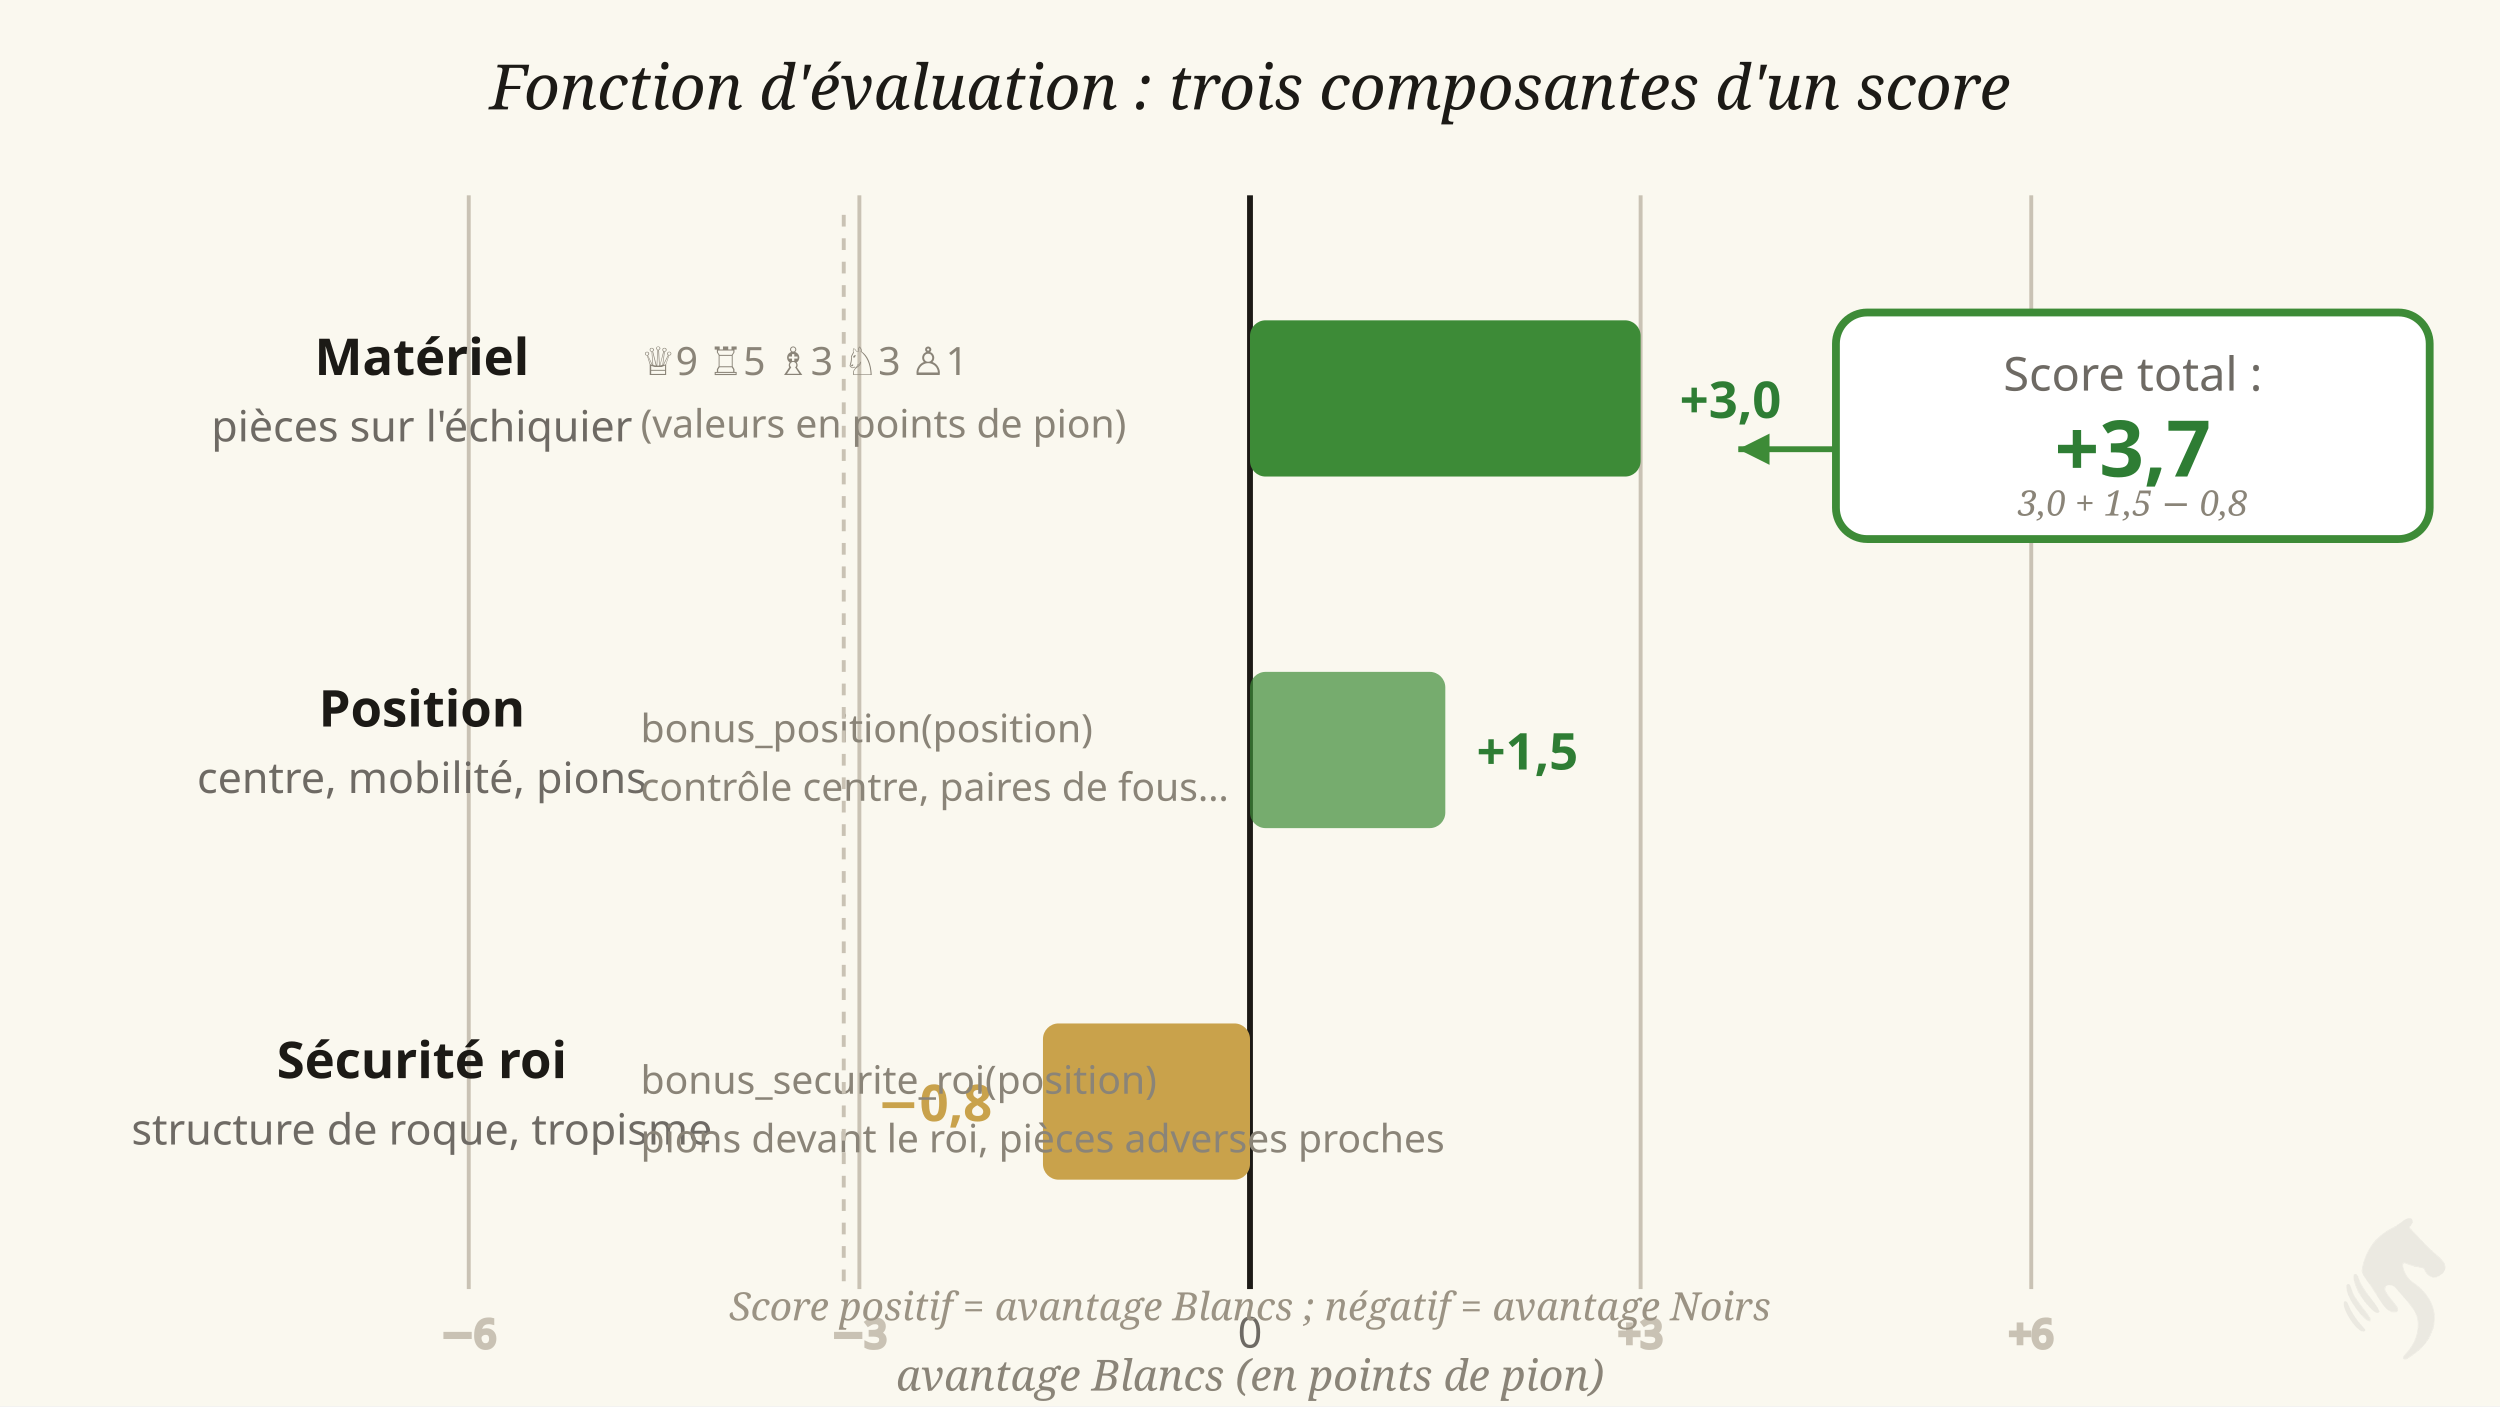
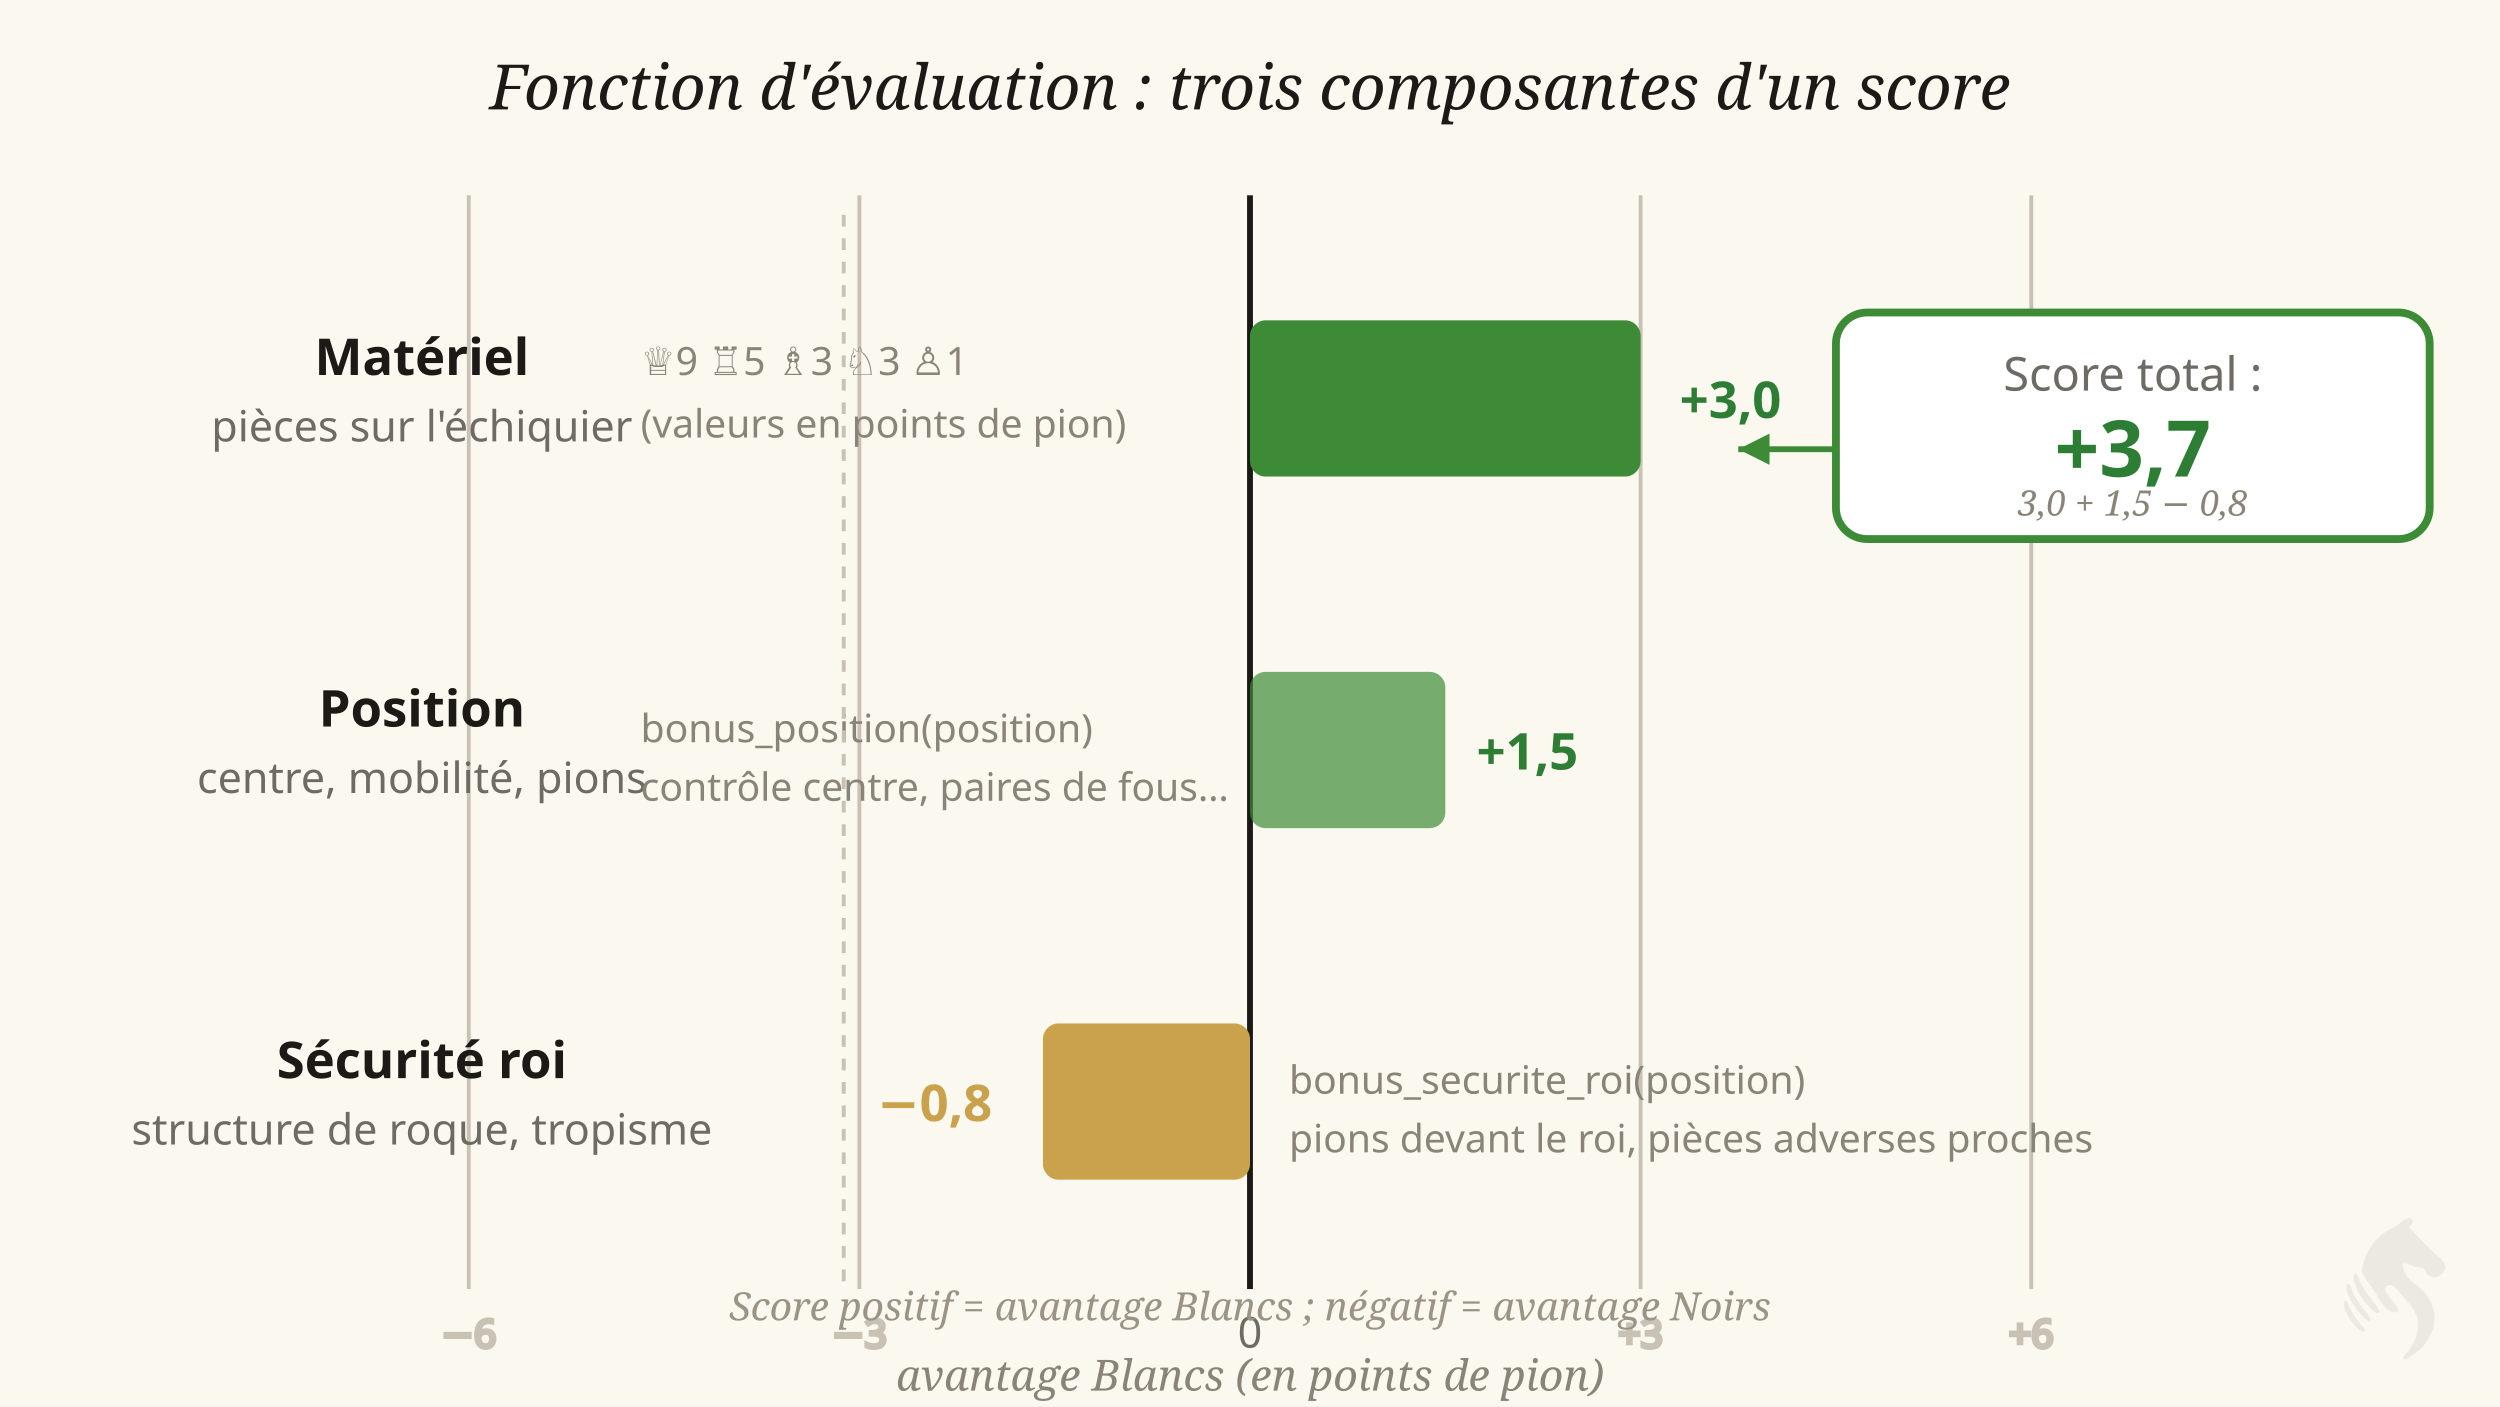
<svg xmlns="http://www.w3.org/2000/svg" width="640" height="360" viewBox="0 0 640 360" role="img" aria-labelledby="mm2">
  <rect width="640" height="360" fill="#faf8ef" />
  <text x="320" y="28" text-anchor="middle" font-family="Georgia, serif" font-size="16" font-style="italic" fill="#1c1a16">Fonction d'évaluation : trois composantes d'un score</text>
  <line x1="320" y1="50" x2="320" y2="330" stroke="#1c1a16" stroke-width="1.5" />
  <text x="320" y="345" text-anchor="middle" font-family="system-ui, sans-serif" font-size="11" fill="#6e6a64">0</text>
  <g stroke="#c9c2b4" stroke-width="1" font-family="system-ui, sans-serif" font-size="10" fill="#9b9384" text-anchor="middle">
    <line x1="220" y1="50" x2="220" y2="330" />
    <text x="220" y="345">−3</text>
    <line x1="120" y1="50" x2="120" y2="330" />
    <text x="120" y="345">−6</text>
    <line x1="420" y1="50" x2="420" y2="330" />
    <text x="420" y="345">+3</text>
    <line x1="520" y1="50" x2="520" y2="330" />
    <text x="520" y="345">+6</text>
  </g>
  <text x="320" y="356" text-anchor="middle" font-family="Georgia, serif" font-size="11" font-style="italic" fill="#8a8478">avantage Blancs (en points de pion)</text>
  <rect x="320" y="82" width="100" height="40" rx="4" fill="#3d8b37" />
  <text x="430" y="107" font-family="system-ui, sans-serif" font-size="13" font-weight="700" fill="#2e7d34">+3,0</text>
  <text x="108" y="96" text-anchor="middle" font-family="system-ui, sans-serif" font-size="13" font-weight="700" fill="#1c1a16">Matériel</text>
  <text x="108" y="113" text-anchor="middle" font-family="system-ui, sans-serif" font-size="11" fill="#6e6a64">pièces sur l'échiquier</text>
  <text x="164" y="96" font-family="system-ui, sans-serif" font-size="10" fill="#8a8478">♕9  ♖5  ♗3  ♘3  ♙1</text>
  <text x="164" y="112" font-family="system-ui, sans-serif" font-size="10" fill="#8a8478">(valeurs en points de pion)</text>
  <rect x="320" y="172" width="50" height="40" rx="4" fill="#3d8b37" opacity="0.7" />
  <text x="378" y="197" font-family="system-ui, sans-serif" font-size="13" font-weight="700" fill="#2e7d34">+1,5</text>
  <text x="108" y="186" text-anchor="middle" font-family="system-ui, sans-serif" font-size="13" font-weight="700" fill="#1c1a16">Position</text>
  <text x="108" y="203" text-anchor="middle" font-family="system-ui, sans-serif" font-size="11" fill="#6e6a64">centre, mobilité, pions</text>
  <text x="164" y="190" font-family="system-ui, sans-serif" font-size="10" fill="#8a8478">bonus_position(position)</text>
  <text x="164" y="205" font-family="system-ui, sans-serif" font-size="10" fill="#8a8478">contrôle centre, paires de fous…</text>
  <rect x="267" y="262" width="53" height="40" rx="4" fill="#c9a24b" />
  <text x="254" y="287" text-anchor="end" font-family="system-ui, sans-serif" font-size="13" font-weight="700" fill="#c9a24b">−0,8</text>
  <text x="108" y="276" text-anchor="middle" font-family="system-ui, sans-serif" font-size="13" font-weight="700" fill="#1c1a16">Sécurité roi</text>
  <text x="108" y="293" text-anchor="middle" font-family="system-ui, sans-serif" font-size="11" fill="#6e6a64">structure de roque, tropisme</text>
-   <text x="164" y="280" font-family="system-ui, sans-serif" font-size="10" fill="#8a8478">bonus_securite_roi(position)</text>
-   <text x="164" y="295" font-family="system-ui, sans-serif" font-size="10" fill="#8a8478">pions devant le roi, pièces adverses proches</text>
+   <text x="330" y="280" font-family="system-ui, sans-serif" font-size="10" fill="#8a8478">bonus_securite_roi(position)</text>
+   <text x="330" y="295" font-family="system-ui, sans-serif" font-size="10" fill="#8a8478">pions devant le roi, pièces adverses proches</text>
  <line x1="216" y1="55" x2="216" y2="330" stroke="#c9c2b4" stroke-width="1" stroke-dasharray="3 3" />
  <rect x="470" y="80" width="152" height="58" rx="8" fill="#fff" stroke="#3d8b37" stroke-width="2" />
  <text x="546" y="100" text-anchor="middle" font-family="system-ui, sans-serif" font-size="12" fill="#6e6a64">Score total :</text>
  <text x="546" y="122" text-anchor="middle" font-family="system-ui, sans-serif" font-size="20" font-weight="800" fill="#2e7d34">+3,7</text>
  <text x="546" y="132" text-anchor="middle" font-family="Georgia, serif" font-size="9" font-style="italic" fill="#8a8478">3,0 + 1,5 − 0,8</text>
  <line x1="470" y1="115" x2="445" y2="115" stroke="#3d8b37" stroke-width="1.5" />
  <polygon points="445,115 453,111 453,119" fill="#3d8b37" />
  <text x="320" y="338" text-anchor="middle" font-family="Georgia, serif" font-size="10" font-style="italic" fill="#9b9384">Score positif = avantage Blancs ; négatif = avantage Noirs</text>
  <g id="wm" opacity="0.07" transform="translate(600.0,311.9) scale(0.0416)" aria-hidden="true">
    <g fill="#1e1e1e" fill-rule="evenodd">
      <path d="M411.5-.5h-16a76 76 0 0 0-24.5 12q-.62-.7-1.5-1l-2 4a4 4 0 0 1-1.5-1 7 7 0 0 1-2.5 3.5 253 253 0 0 0-17 13q-1.42.93-2.5-.5-5.2 7.95-14.5 9a9.4 9.4 0 0 1-4 6q2.3.02 1.5 2A461 461 0 0 1 278.5 73q-13.2 7.95-26 16.5-1.59-1.38 0-3-2.35.35-4 2 .9.98 2 2-92.12 67.08-125.5 177a1316 1316 0 0 0-10 44 51.2 51.2 0 0 0 4.5 31q.1 3.33-2 1l4.5 11q1-2 2 0l5 10 1-1q6 10.95 13 21a651 651 0 0 1 18.5 25 3.4 3.4 0 0 1 1.5-3q21.52 33 43 66 .3 3.4-2.5 1v2a1542 1542 0 0 1 21 32q1 0 1 1a319 319 0 0 0 25 35 160 160 0 0 0 27 25 3.1 3.1 0 0 1 1-3q23.18 14.62 49 5.5 5-2.83 4-8.5-.15-4.6-1.5-9a618 618 0 0 0-55.5-73.5q3-.91 5 1.5a23.5 23.5 0 0 0-7-9q.63 2.4 2 4.5-.17 2.58-1.5.5a364 364 0 0 1-17.5-26.5 50 50 0 0 1-4.5-22.5q.9-4.71 3-9 .63 1.88 2.5 2a7 7 0 0 1 2-3q9.28-8.1 22-8a86 86 0 0 1 23 4.5 11 11 0 0 1 3 4.5q2.58-1.75 5 .5l21.5 23.5q.74 1.95.5 4 3.56 1 6 4a1094 1094 0 0 0 30 34.5l-1 1q3.7 2.7 7.5 5.5a23 23 0 0 1 2 5l5 3a22 22 0 0 0 5.5 8 11.5 11.5 0 0 0 4 4 3.9 3.9 0 0 0-2-3.5q1.7-1.12 3 .5a705 705 0 0 1 42 57.5q-.65 1.46-2 1.5a169 169 0 0 1 10 19 3.8 3.8 0 0 0-.5 4q1 2 2 0 1.4 2.05 2.5 4-.25-2.55.5-5a185 185 0 0 1 11 83q-1 2-2 0a9 9 0 0 0-1.5-4v9a2.3 2.3 0 0 0 1.5-1q.75 10.55-1 21a337 337 0 0 1-18 56l-2.5 3q-1.2-.69-1-2a36 36 0 0 0-4 7 5.2 5.2 0 0 0 3.5-4 4.3 4.3 0 0 1 0 4 350 350 0 0 1-33 52 1108 1108 0 0 1-30 35q-7.17 20.32 13.5 14.5a34 34 0 0 1 6-3 1496 1496 0 0 1 54-37 942 942 0 0 0 29-27q1.25-1.03 2 .5a11 11 0 0 0-3 4q1.35-1.65 2.5 0a29 29 0 0 1 4.5-6 40 40 0 0 0 9-10.5l6-4-1-1a25 25 0 0 1 8.5-7.5q-1.47-2.67 1-5 .22 4.17 2.5 1.5-1.94-3.13 2-4l-1-1q1.48-3.25 4-5.5a8 8 0 0 0-3-1q37.8-53.63 47.5-119 8.4-83.08-38-152a364 364 0 0 0-28-35q-1.03-1.25.5-2 3.58 2.23 2-1l-4-2a5 5 0 0 1-3-.5 484 484 0 0 0-70-58q-.7-.62-1-1.5 1.05-.43 2-1v-3a6 6 0 0 1-5-2q-.66-.1-1 .5 3.72 2.61 0 3-34.57-32.88-46-79.5.2-2.3 2-3v-4q-1.94 5.58-3.5 0-1-9 0-18 2.16-6.4 8.5-8a78 78 0 0 1 22 7.5 403 403 0 0 0 66 18l9 3q-2.45.75-5 .5-1.59 1.6 0 3a16 16 0 0 1 6.5-1 7.3 7.3 0 0 1 2 3q1.38-2.6 3.5-2-1.1-2.32-4-2.5 15.09-2.3 25.5 8.5 5.35 10.23 10 21 12.95 20.94 36.5 28.5-1.88.63-2 2.5a30 30 0 0 0 12.5 3q4.43-.1 8-2 3.2 3.87 5.5-1 1.2.69 1 2a39 39 0 0 0 4.5-2l1 1q.69-1.87-1.5-2.5a12 12 0 0 0 7-3q1.88-1.1 3 .5 2.22-3.62 6-2a8.7 8.7 0 0 1 3-4 41 41 0 0 1 12-6.5l-2-1 5.5-3.5q.62.7 1.5 1 1.82-1.15 0-2.5 1.42-.93 2.5.5a5.8 5.8 0 0 1 .5-4 39 39 0 0 1 6-4.5q-1.55-2.25.5-4.5 3.25-3.5 5-8 1.38-.64 2.5-1-.8-1.05-2-1.5 1.85-5.82 3-11.5v-10h-1q-.85 6-2.5 12-.16-4.46.5-9a63 63 0 0 0-12.5-31 478 478 0 0 0-45.5-44.5q3.06.72 6 2.5-3.15-3.9-7-7.5l1-1q-1.4-1.05-2 .5 1.77 2.4-.5 4a781 781 0 0 1-67.5-65.5l1-.5a29 29 0 0 0 7 6 93 93 0 0 0-14-15 24.5 24.5 0 0 0-9-9.5l1-1a44 44 0 0 0-7-4.5q1.44 2.2 3.5 4 1 1.5 0 3l-72-76q-5.34-7.85 1.5-14.5 1.98-.8 2 1.5a69 69 0 0 1 6-3.5q-1.95-1.94 0-3.5a31 31 0 0 0 6-12q2.05.24 4-.5a79 79 0 0 0-1.5-17.5 94 94 0 0 0-5-10l-1 1a87 87 0 0 0-5.5-3" />
      <path d="M325.5 44.5q-3.85 1.03-7 3.5a4.2 4.2 0 0 1-4.5-.5q-2.75 2.49-3.5 6-6.97 2.94-14 6-6.75 3.75-13.5 8-.62-.7-1.5-1a37.6 37.6 0 0 1-17 10.5 263 263 0 0 0-12 9.5q-1.59 1.62 0 3 12.8-8.55 26-16.5A461 461 0 0 0 327 46.5q.8-1.98-1.5-2m148 86-21-24a209 209 0 0 1-21-21.5l-8.5-8.5q-4.8-3.3-6-9-9.1-4.3-11.5-13a13 13 0 0 0 3-6q-.02-2.3-2-1.5-6.84 6.65-1.5 14.5l72 76q1-1.5 0-3a20 20 0 0 1-3.5-4m89 86a198 198 0 0 0-17.5-15q.4-2.17-.5-4-3.63-1.2-7-3a26 26 0 0 0-6-6 430 430 0 0 1-27-27.5 2.4 2.4 0 0 0-2-.5 29 29 0 0 1-7-6l-1 .5a781 781 0 0 0 67.5 65.5q2.27-1.6.5-4m-314-128a247 247 0 0 0-42 35.5 14.5 14.5 0 0 1-5 4l1 1a9.3 9.3 0 0 1-6 2.5 76 76 0 0 1-16 20q.3.88 1 1.5a9.4 9.4 0 0 0-5.5 6.5q-1-2-2 0-.93 1.42.5 2.5a25 25 0 0 0-6.5 8.5q-1.6 1.05-3.5 1.5 1.21.45 2 1.5a43 43 0 0 0-7 10 352 352 0 0 0-19.5 37 2.9 2.9 0 0 1-2.5 1 3.3 3.3 0 0 0 2 1.5 47 47 0 0 1-3.5 5.5l-12 34q-.98-1.8-1.5 0 1.4 1.9.5 4a33 33 0 0 1-3.5 5.5q.78.84 1 2a212 212 0 0 0-10 49.5 36 36 0 0 0 7 20q2.1 2.33 2-1a51.2 51.2 0 0 1-4.5-31 1316 1316 0 0 1 10-44q33.38-109.92 125.5-177-1.1-1.02-2-2m376 206q-.5-10.25-5-19.5 1.5-4.37-1.5-.5l-6.5-11q-5.55-3.6-7.5-10l-1 1q-3.75-5.75-9.5-9.5l1-1a850 850 0 0 0-9-7q1.14-2.04-1.5-3.5-1.08 1.43-2.5.5-2.84-1.65-2-4a5 5 0 0 0-3-.5 5 5 0 0 0-.5-3l-1 1a7 7 0 0 0-4.5-3 21 21 0 0 0-6-2.5 478 478 0 0 1 45.5 44.5 63 63 0 0 1 12.5 31q-.66 4.54-.5 9 1.65-6 2.5-12m-259 3v-1q-2.22-5.79 1-11.5l-2-2a67 67 0 0 0 1.5-5.5q.93 7.1 3.5 1-2.43-3.37 2-4a4.3 4.3 0 0 1 2.5 3q.45-1.21 1.5-2 2.3.75 4 2a326 326 0 0 1 28 10.5q11.4 3.22 23 6 1.05 1.6 1.5 3.5 1-4 2 0 1.08-1.43 2.5-.5-1.81 1.35 0 2.5 3.25-.47 7-2 1.85.03 3 1 5.83.22 11 2h5q2.55.25 5-.5l-9-3a403 403 0 0 1-66-18 78 78 0 0 0-22-7.5q-6.34 1.6-8.5 8-1 9 0 18 1.56 5.58 3.5 0m109 6a4.7 4.7 0 0 1 4 3q3.6-3.98 6 1l1-2 4 2a65 65 0 0 1 7.5 10q1.1 3.55 2.5 7-1.77 2.95 2 4 13.35 23.91 39 33 .12-1.87 2-2.5-23.55-7.56-36.5-28.5a305 305 0 0 0-10-21q-10.41-10.8-25.5-8.5 2.9.18 4 2.5m-410 86a9 9 0 0 0 1.5-4 310 310 0 0 0 37.5 86q-1.1 1.02-2 2a40 40 0 0 0 8.5 12 139 139 0 0 0 15 21q2.31 2.97 1.5 6 5.9 1.14 7.5 7 5.7 2.47 5 8 3.8 1.06 6.5 4 20.24 25.5 46 45.5a39 39 0 0 0 20 5 46 46 0 0 1 9-7.5 818 818 0 0 1-10-21.5q1.43-1.08.5-2.5a27 27 0 0 1-3.5-2 185 185 0 0 0-16-23.5q1.43-1.08.5-2.5a13.3 13.3 0 0 1-5.5-5 617 617 0 0 0-22.5-29v-4l-1 1a13 13 0 0 1-4.5-6 11.5 11.5 0 0 1-4-4q-.03 2.3-2 1.5A471 471 0 0 1 97 390.5q-1.8-3.04-.5-6 1.02.54 2 1a9 9 0 0 0-2-4.5q3.83-2.28-1-2.5a597 597 0 0 1-7-18.5l2-1a3.3 3.3 0 0 1-2-3.5 3.1 3.1 0 0 1-3-1q-7.35-19.46-24-8 1.03 2.34-.5 5a97 97 0 0 0 3.5 38" />
      <path d="M365.5 301.5q-1.8.7-2 3 11.43 46.62 46 79.5 3.72-.39 0-3 .34-.6 1-.5-2.4-2.22-5-4.5l2-2q-2.45-.75-5-.5a8.4 8.4 0 0 0-.5-4q-1.72 1.44-3-1a28 28 0 0 1-3.5-6q-.5 2-1 0a143 143 0 0 1-18-31q-6.22-11.64-9-27a7 7 0 0 0-2-3m-211 174a45 45 0 0 1-9.5-15q-1 2-2 0a41 41 0 0 0-6-9l-1-5-1 1a989 989 0 0 1-17.5-25.5q.7-.62 1-1.5a7.7 7.7 0 0 1-5-6 163 163 0 0 1-15-29q-.98-.46-2-1-1.3 2.96.5 6a471 471 0 0 0 55.5 86.5q1.97.8 2-1.5m-90-86q-2.05 2.77 1.5 4 3.6 16.25 9.5 30.5-2.48 3.62 2 3.5 3.65 9.3 8 18.5l-1 1a11.4 11.4 0 0 1 6 8q-.7.62-1 1.5a10.5 10.5 0 0 1 3.5 5l1-1a62 62 0 0 0 7.5 13q.9-.98 2-2a310 310 0 0 1-37.5-86 9 9 0 0 1-1.5 4m48 210a3.9 3.9 0 0 0-2-3.5q1.7-1.12 3 .5a127 127 0 0 0 39 32q11.3 4.6 8.5-7a147 147 0 0 0-17-32 1467 1467 0 0 0-40-51 554 554 0 0 1-48.5-75l1-1q.84 5.22 6 5a51.6 51.6 0 0 1-11.5-27l-1 2a159 159 0 0 0-11-31 14.3 14.3 0 0 0-10.5-8q-3.2.01-6 1.5-2.85 3.45-6 6.5-.87 16.85 3 33.5a3.6 3.6 0 0 1-2 2q1.38.56 2.5 1.5 3.15 9.81 6.5 19.5-1.21.45-2 1.5a29 29 0 0 0 5.5 7A256 256 0 0 0 55.5 525l-2 1a6.4 6.4 0 0 0 4 1.5 332 332 0 0 0 38.5 53l3.5 5.5-1 1q1.9 1.67 3.5.5a36 36 0 0 0 10.5 12m303-214q-.95.57-2 1 .3.88 1 1.5a484 484 0 0 1 70 58q1.42.72 3 .5a43 43 0 0 0-10-12.5l1-1q-2.66 1.47-5-1a36 36 0 0 0-10-10q1.81-1.35 0-2.5a8 8 0 0 1-3.5 0q-4.57-5.7-10-8a13 13 0 0 0-6.5-5.5 11.5 11.5 0 0 1-3.5-4.5q-.62.7-1.5 1a17.7 17.7 0 0 0-8-5.5q-2.84-1.65-2-4-7.47-2.25-13-7.5m-254 24a526 526 0 0 1 23.5 37 55 55 0 0 1 9 15l1-1a65 65 0 0 0 8.5 13q2.8 2.4 2.5-1-21.48-33-43-66a3.4 3.4 0 0 0-1.5 3m111 63q.16-.93 1-1.5a7 7 0 0 1-3.5-2.5 17.5 17.5 0 0 0-5.5-8q3.7-4.18-2.5-5a41 41 0 0 1-7.5-18.5l2-3a7.2 7.2 0 0 1-2-4.5 3.1 3.1 0 0 0 3-1 37 37 0 0 0-1-7q-1.87-.12-2.5-2a36 36 0 0 0-3 9 50 50 0 0 0 4.5 22.5 364 364 0 0 0 17.5 26.5q1.33 2.08 1.5-.5-1.37-2.1-2-4.5m-272 45v19q2.55 12.15 7 24 15.37 37.49 37 68a54 54 0 0 0 9 12.5q-1.58 2.58 2 3l-1 1 5.5 4.5a82 82 0 0 0 9 12q6.5 6.26 12.5 13 9.5 6.75 17.5 15l1-1q4.56 3.52 9 7l1-2a89 89 0 0 0 13.5 3.5q13.85-4.6 6.5-17.5-1.73 1.44-3-1a307 307 0 0 1-13.5-16 16 16 0 0 0-6-5.5q1.43-1.08.5-2.5a27.2 27.2 0 0 1-12.5-15 3.1 3.1 0 0 1-3-1q-7.5-10.25-15.5-20-.93-1.42.5-2.5a16 16 0 0 1-6-5.5 880 880 0 0 1-19-29.5q.7-.62 1-1.5a8 8 0 0 1-4-4 94 94 0 0 1-12.5-26l-1 1q-3.8-4.62-1.5-10a3.1 3.1 0 0 1-3-1 198 198 0 0 1-7-15.5l1-1a55 55 0 0 1-9-11q-2.85-1.46-6-2l3-1a22 22 0 0 0-9 2 11.4 11.4 0 0 0-4 6.5m277 51a48 48 0 0 0 12 5q-.57 3.66 2 2a5.3 5.3 0 0 1 3.5 3l1-2a45 45 0 0 0 26 0q.45 1.21 1.5 2 1.27-3.4 4-2 1.81-1.15 0-2.5l3-1.5a21 21 0 0 0 3.5-4q1.4-8.23-1.5-16 .3-.88 1-1.5-5.22-1.95-4-7a193 193 0 0 1-18-23.5 16 16 0 0 0-3.5-3q-4.05-7.43-9-12a284 284 0 0 0-14-17q-.75-1.58.5-3a19 19 0 0 1-6-4 4.35 4.35 0 0 0-5-1.5 618 618 0 0 1 55.5 73.5q1.35 4.4 1.5 9 1 5.67-4 8.5-25.82 9.12-49-5.5a3.1 3.1 0 0 0-1 3m115-56a264 264 0 0 1 16 22q-1.7 3.04 1.5 1a494 494 0 0 1 16.5 23l7 10q1.35-.04 2-1.5a705 705 0 0 0-42-57.5q-1.3-1.62-3-.5a3.9 3.9 0 0 1 2 3.5" />
      <path d="M112.5 599.5q7 9.5 16 17 2 0 2 2 6.9 3.77 11 8.5l13 5.5a5.7 5.7 0 0 0 6 0q2.07 3.94 4 0-3.37-1.23-.5-3 .22-6.86.5-13.5l-3-3.5 3-2.5q-4.58-.9-7.5-4.5a79 79 0 0 0-10.5-16.5q2.67 1.47 5-1a12 12 0 0 1-8.5-3.5 92 92 0 0 0-17.5-23.5l2-1-6.5-4.5a2294 2294 0 0 1-34.5-47q-1 0-1-1-5.27-4.75-4-11.5-2.25-3.25-3.5.5A227 227 0 0 1 61.5 469q.84-.57 1-1.5-5.16.22-6-5l-1 1a554 554 0 0 0 48.5 75 1467 1467 0 0 1 40 51q10.5 14.98 17 32 2.8 11.6-8.5 7a127 127 0 0 1-39-32q-1.3-1.62-3-.5a3.9 3.9 0 0 1 2 3.5m335-4a3349 3349 0 0 1 7.5 35q2.3 19.53.5 39a9 9 0 0 1 1.5 4q1 2 2 0a185 185 0 0 0-11-83q-.75 2.45-.5 5m44-147q1.58 3.23-2 1-1.53.75-.5 2a364 364 0 0 1 28 35q46.4 68.92 38 152-9.7 65.37-47.5 119 1.46.15 3 1a12 12 0 0 0 3.5-6q1.58 1.52 3.5.5-1.16-8.12 7-11-1.6-1.75 1-2.5-.12-8.5 6-14-.81-.1-1-1a3.1 3.1 0 0 1 3-1 5.4 5.4 0 0 1 3-5.5q-1.2-.45-2-1.5a67 67 0 0 0 4.5-10l1 2a9 9 0 0 1 2.5-5l-1-2a6.3 6.3 0 0 1 4-.5 6.5 6.5 0 0 0-3-3 225 225 0 0 1 11-24.5q-.53-1.8-1.5 0-.3-4.51 1-9l1 1a67 67 0 0 0 1.5-13q7.4-.7 1-5a232 232 0 0 0 2-53l.5-5q.57.84 1.5 1a8 8 0 0 0-2.5-5q-6.56-49.08-31.5-89 2.03-1.77-.5-3l-1 1a696 696 0 0 1-17.5-26q-2.18-1.53-1-3.5-3.93-.91-5-4.5-1.26-.5-1-2a69 69 0 0 0-6.5-5q-.69-1.87 1.5-2.5a14 14 0 0 0-4-2.5m-36 230a273 273 0 0 1-13.5 57q-1.4.82-2.5 2 2.69 6.4-4 8.5l2 1a30 30 0 0 0-3 8.5q-.2 1.31 1 2l2.5-3a337 337 0 0 0 18-56 89 89 0 0 0 1-21q-.57.84-1.5 1m-25 84a185 185 0 0 1-24 38l-2.5 6a25 25 0 0 0-6.5 7q-13.95 16.7-28.5 33-1.16 4.05-3.5 7.5-1.35 4.25-1 8a16 16 0 0 1 6 5.5h14a20 20 0 0 1 10-3.5q1.71-1.12 0-2.5a81 81 0 0 0 18.5-12q.62.7 1.5 1a71 71 0 0 1 2-4q1-2 2 0 1.7-4.54 4.5-1a38 38 0 0 1 4.5-6.5 189 189 0 0 0 30.5-23.5q4.55 3.9 4-3a4.6 4.6 0 0 1 4.5-2v-3a5 5 0 0 0 3-.5 41 41 0 0 1 3-5.5 11 11 0 0 1 3-4q-.75-1.53-2-.5a942 942 0 0 1-29 27 1496 1496 0 0 0-54 37 34 34 0 0 0-6 3q-20.67 5.82-13.5-14.5a1108 1108 0 0 0 30-35 350 350 0 0 0 33-52 4.3 4.3 0 0 0 0-4 5.2 5.2 0 0 1-3.5 4" />
    </g>
  </g>
</svg>
